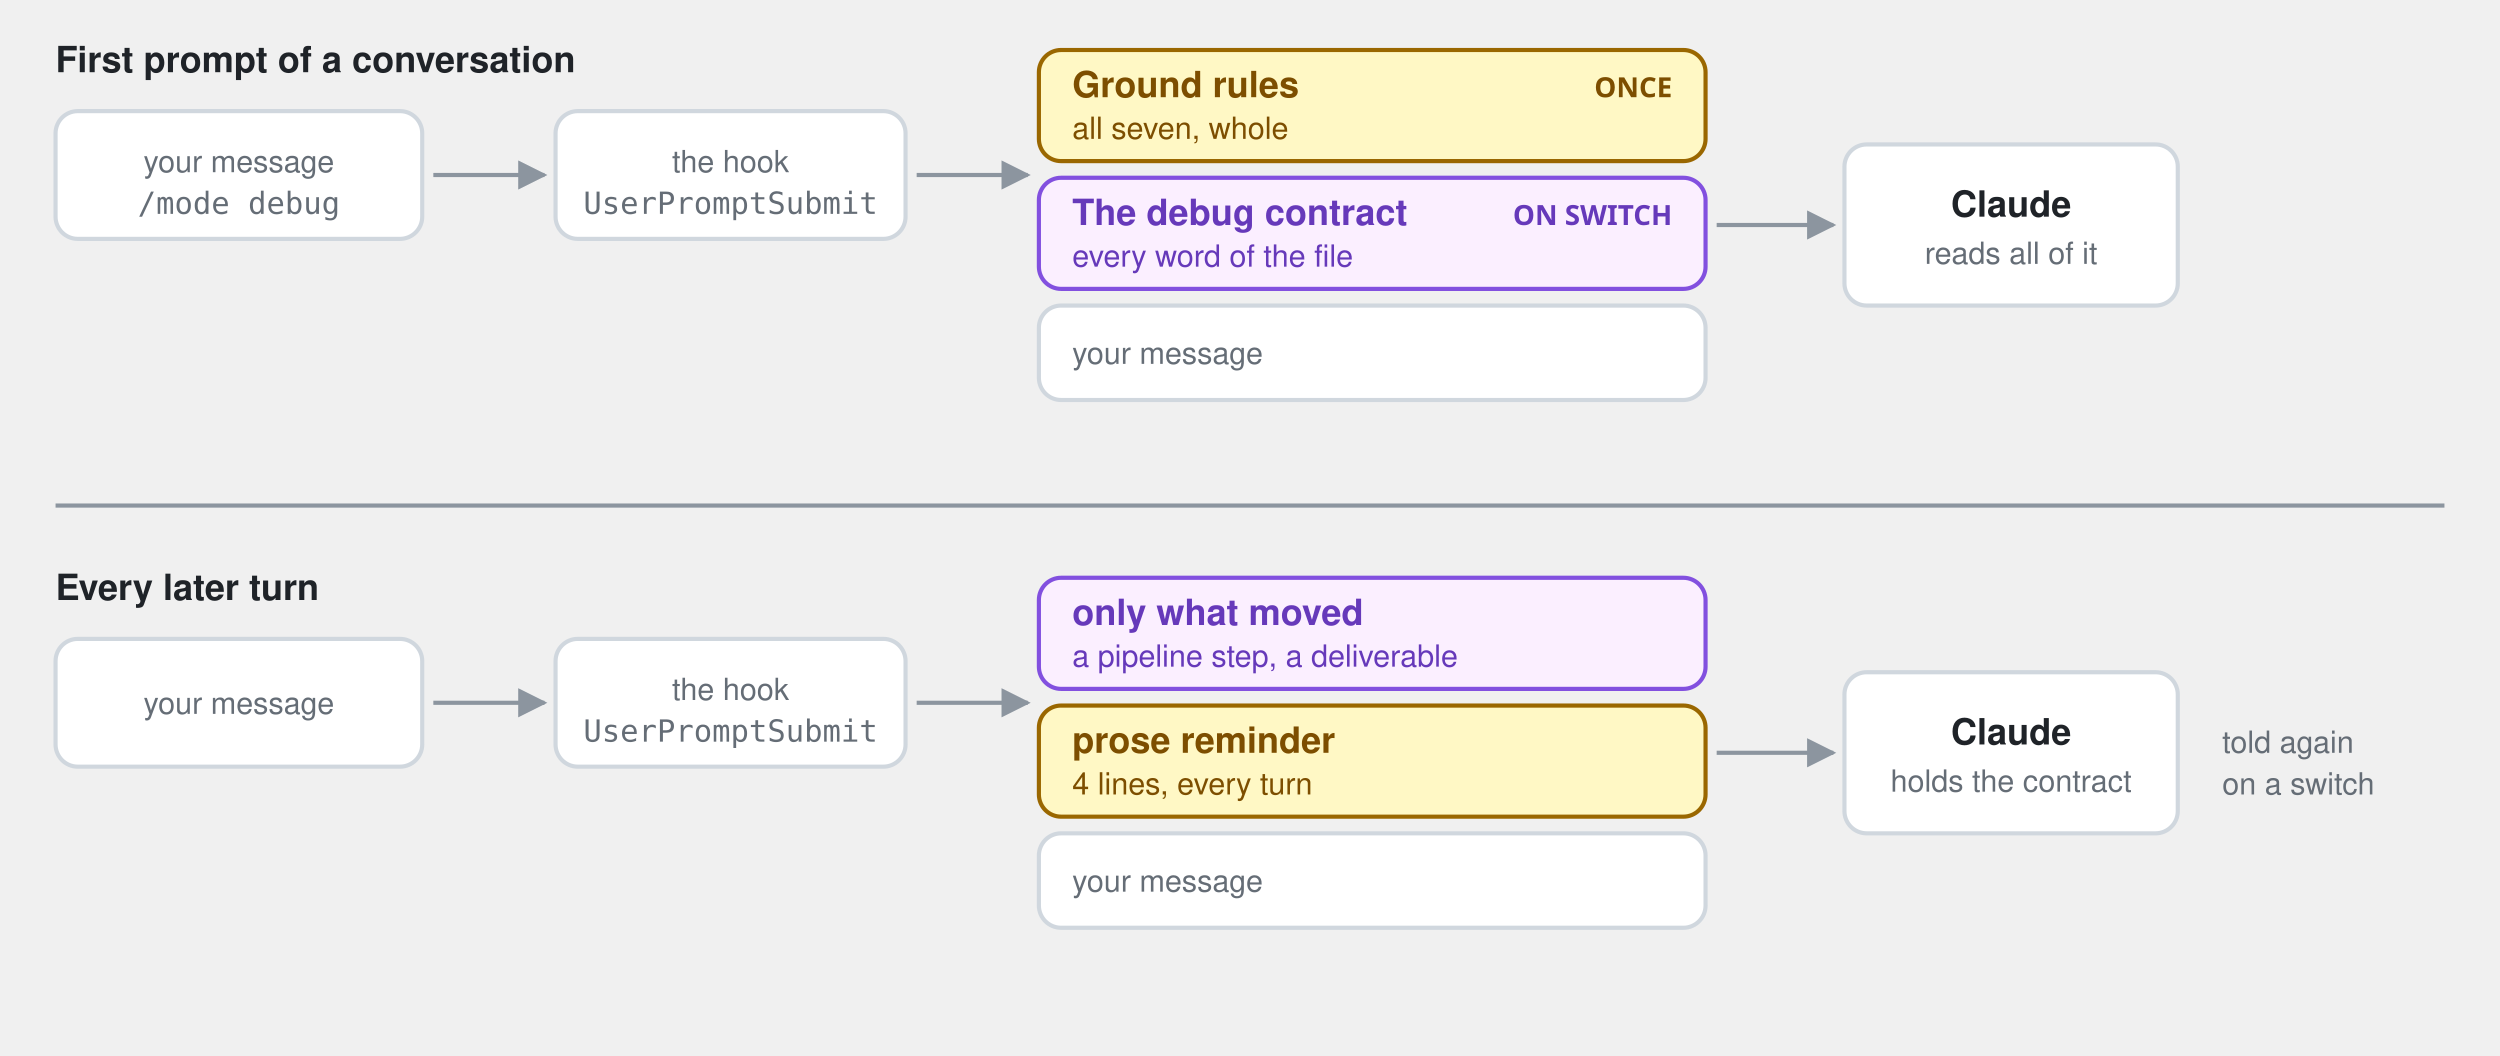
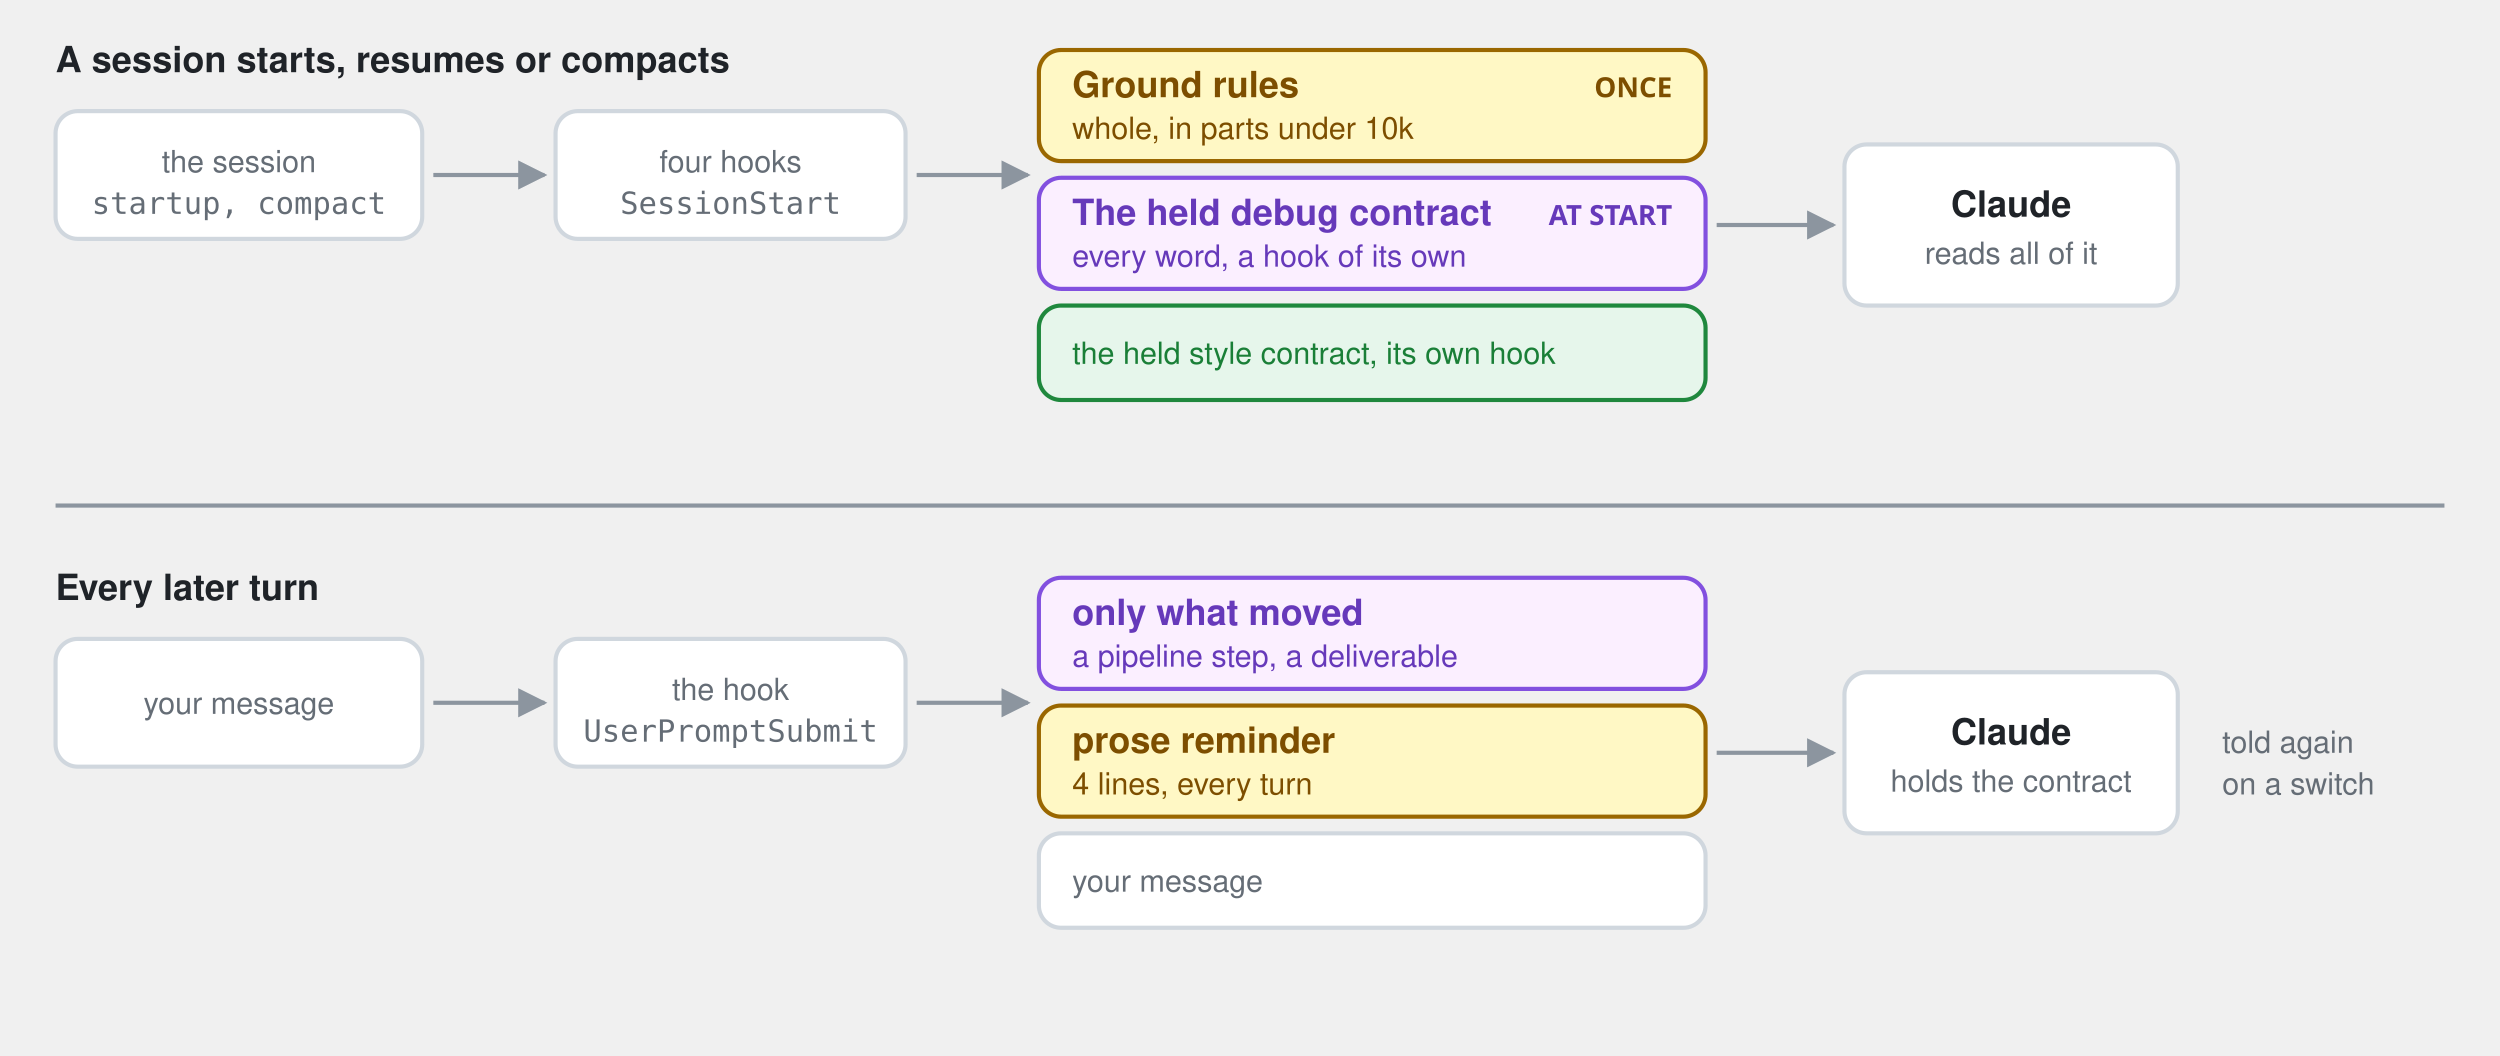
- <svg xmlns="http://www.w3.org/2000/svg" viewBox="0 0 900 380" width="900" height="380" role="img" aria-label="What the hook adds to a prompt. On the first prompt of a conversation Claude receives the ground rules once, the whole contract of any slot just set, and the message. On every later turn it receives only what moved, such as a pipeline step, the four-line prose reminder and the message, and a contract comes again only when it is switched.">
+ <svg xmlns="http://www.w3.org/2000/svg" viewBox="0 0 900 380" width="900" height="380" role="img" aria-label="What the hooks add. When a session starts, resumes or compacts Claude receives the ground rules once and the whole contract of each held slot, each from a SessionStart hook of its own. On every later turn it receives only what moved, such as a pipeline step, the four-line prose reminder and the message, and a contract comes again only when it is switched.">
  <style>
  .bg{fill:none}
  .lbl{font:600 13px ui-sans-serif,-apple-system,Segoe UI,Helvetica,Arial;fill:#1f2328}
  .sub{font:11px ui-sans-serif,-apple-system,Segoe UI,Helvetica,Arial;fill:#656d76}
  .mono{font:11px ui-monospace,SFMono-Regular,Menlo,monospace;fill:#656d76}
  .box{fill:#ffffff;stroke:#d0d7de;stroke-width:1.5;rx:8}
  .ln{stroke:#8c959f;stroke-width:1.5;fill:none}
  .rules{fill:#fff8c5;stroke:#9a6700}
  .mode{fill:#fbefff;stroke:#8250df}
  .style{fill:#e6f6eb;stroke:#1f883d}
  .rules-t{fill:#7d4e00}.mode-t{fill:#6639ba}.style-t{fill:#1a7f37}
  .once{font:600 10px ui-sans-serif,sans-serif}
  @media (prefers-color-scheme: dark){
    .lbl{fill:#e6edf3}.sub,.mono{fill:#9198a1}
    .box{fill:#151b23;stroke:#3d444d}
    .ln{stroke:#6e7681}
    .rules{fill:#2b2412;stroke:#d4a72c}.mode{fill:#231c33;stroke:#a371f7}.style{fill:#12261e;stroke:#3fb950}
    .rules-t{fill:#e3b341}.mode-t{fill:#c297ff}.style-t{fill:#56d364}
  }
</style>
  <defs>
    <marker id="a" viewBox="0 0 10 10" refX="9" refY="5" markerWidth="7" markerHeight="7" orient="auto-start-reverse">
      <path d="M0 0 L10 5 L0 10 z" fill="#8c959f" />
    </marker>
  </defs>
-   <text class="lbl" x="20" y="26">First prompt of a conversation</text>
+   <text class="lbl" x="20" y="26">A session starts, resumes or compacts</text>
  <rect class="box" x="20" y="40" width="132" height="46" />
-   <text class="sub" x="86" y="62" text-anchor="middle">your message</text>
-   <text class="mono" x="86" y="77" text-anchor="middle">/mode debug</text>
+   <text class="sub" x="86" y="62" text-anchor="middle">the session</text>
+   <text class="mono" x="86" y="77" text-anchor="middle">startup, compact</text>
  <path class="ln" d="M156 63 H196" marker-end="url(#a)" />
  <rect class="box" x="200" y="40" width="126" height="46" />
-   <text class="sub" x="263" y="62" text-anchor="middle">the hook</text>
-   <text class="mono" x="263" y="77" text-anchor="middle">UserPromptSubmit</text>
+   <text class="sub" x="263" y="62" text-anchor="middle">four hooks</text>
+   <text class="mono" x="263" y="77" text-anchor="middle">SessionStart</text>
  <path class="ln" d="M330 63 H370" marker-end="url(#a)" />
  <rect class="box rules" x="374" y="18" width="240" height="40" />
  <text class="lbl rules-t" x="386" y="35">Ground rules</text>
-   <text class="sub rules-t" x="386" y="50">all seven, whole</text>
+   <text class="sub rules-t" x="386" y="50">whole, in parts under 10k</text>
  <text class="once rules-t" x="602" y="35" text-anchor="end">ONCE</text>
  <rect class="box mode" x="374" y="64" width="240" height="40" />
-   <text class="lbl mode-t" x="386" y="81">The debug contract</text>
-   <text class="sub mode-t" x="386" y="96">every word of the file</text>
-   <text class="once mode-t" x="602" y="81" text-anchor="end">ON SWITCH</text>
-   <rect class="box" x="374" y="110" width="240" height="34" />
-   <text class="sub" x="386" y="131">your message</text>
+   <text class="lbl mode-t" x="386" y="81">The held debug contract</text>
+   <text class="sub mode-t" x="386" y="96">every word, a hook of its own</text>
+   <text class="once mode-t" x="602" y="81" text-anchor="end">AT START</text>
+   <rect class="box style" x="374" y="110" width="240" height="34" />
+   <text class="sub style-t" x="386" y="131">the held style contract, its own hook</text>
  <path class="ln" d="M618 81 H660" marker-end="url(#a)" />
  <rect class="box" x="664" y="52" width="120" height="58" />
  <text class="lbl" x="724" y="78" text-anchor="middle">Claude</text>
  <text class="sub" x="724" y="95" text-anchor="middle">reads all of it</text>
  <line x1="20" y1="182" x2="880" y2="182" stroke="#d0d7de" stroke-width="1" class="ln" />
  <text class="lbl" x="20" y="216">Every later turn</text>
  <rect class="box" x="20" y="230" width="132" height="46" />
  <text class="sub" x="86" y="257" text-anchor="middle">your message</text>
  <path class="ln" d="M156 253 H196" marker-end="url(#a)" />
  <rect class="box" x="200" y="230" width="126" height="46" />
  <text class="sub" x="263" y="252" text-anchor="middle">the hook</text>
  <text class="mono" x="263" y="267" text-anchor="middle">UserPromptSubmit</text>
  <path class="ln" d="M330 253 H370" marker-end="url(#a)" />
  <rect class="box mode" x="374" y="208" width="240" height="40" />
  <text class="lbl mode-t" x="386" y="225">only what moved</text>
  <text class="sub mode-t" x="386" y="240">a pipeline step, a deliverable</text>
  <rect class="box rules" x="374" y="254" width="240" height="40" />
  <text class="lbl rules-t" x="386" y="271">prose reminder</text>
  <text class="sub rules-t" x="386" y="286">4 lines, every turn</text>
  <rect class="box" x="374" y="300" width="240" height="34" />
  <text class="sub" x="386" y="321">your message</text>
  <path class="ln" d="M618 271 H660" marker-end="url(#a)" />
  <rect class="box" x="664" y="242" width="120" height="58" />
  <text class="lbl" x="724" y="268" text-anchor="middle">Claude</text>
  <text class="sub" x="724" y="285" text-anchor="middle">holds the contract</text>
  <text class="sub" x="800" y="271">told again</text>
  <text class="sub" x="800" y="286">on a switch</text>
</svg>
